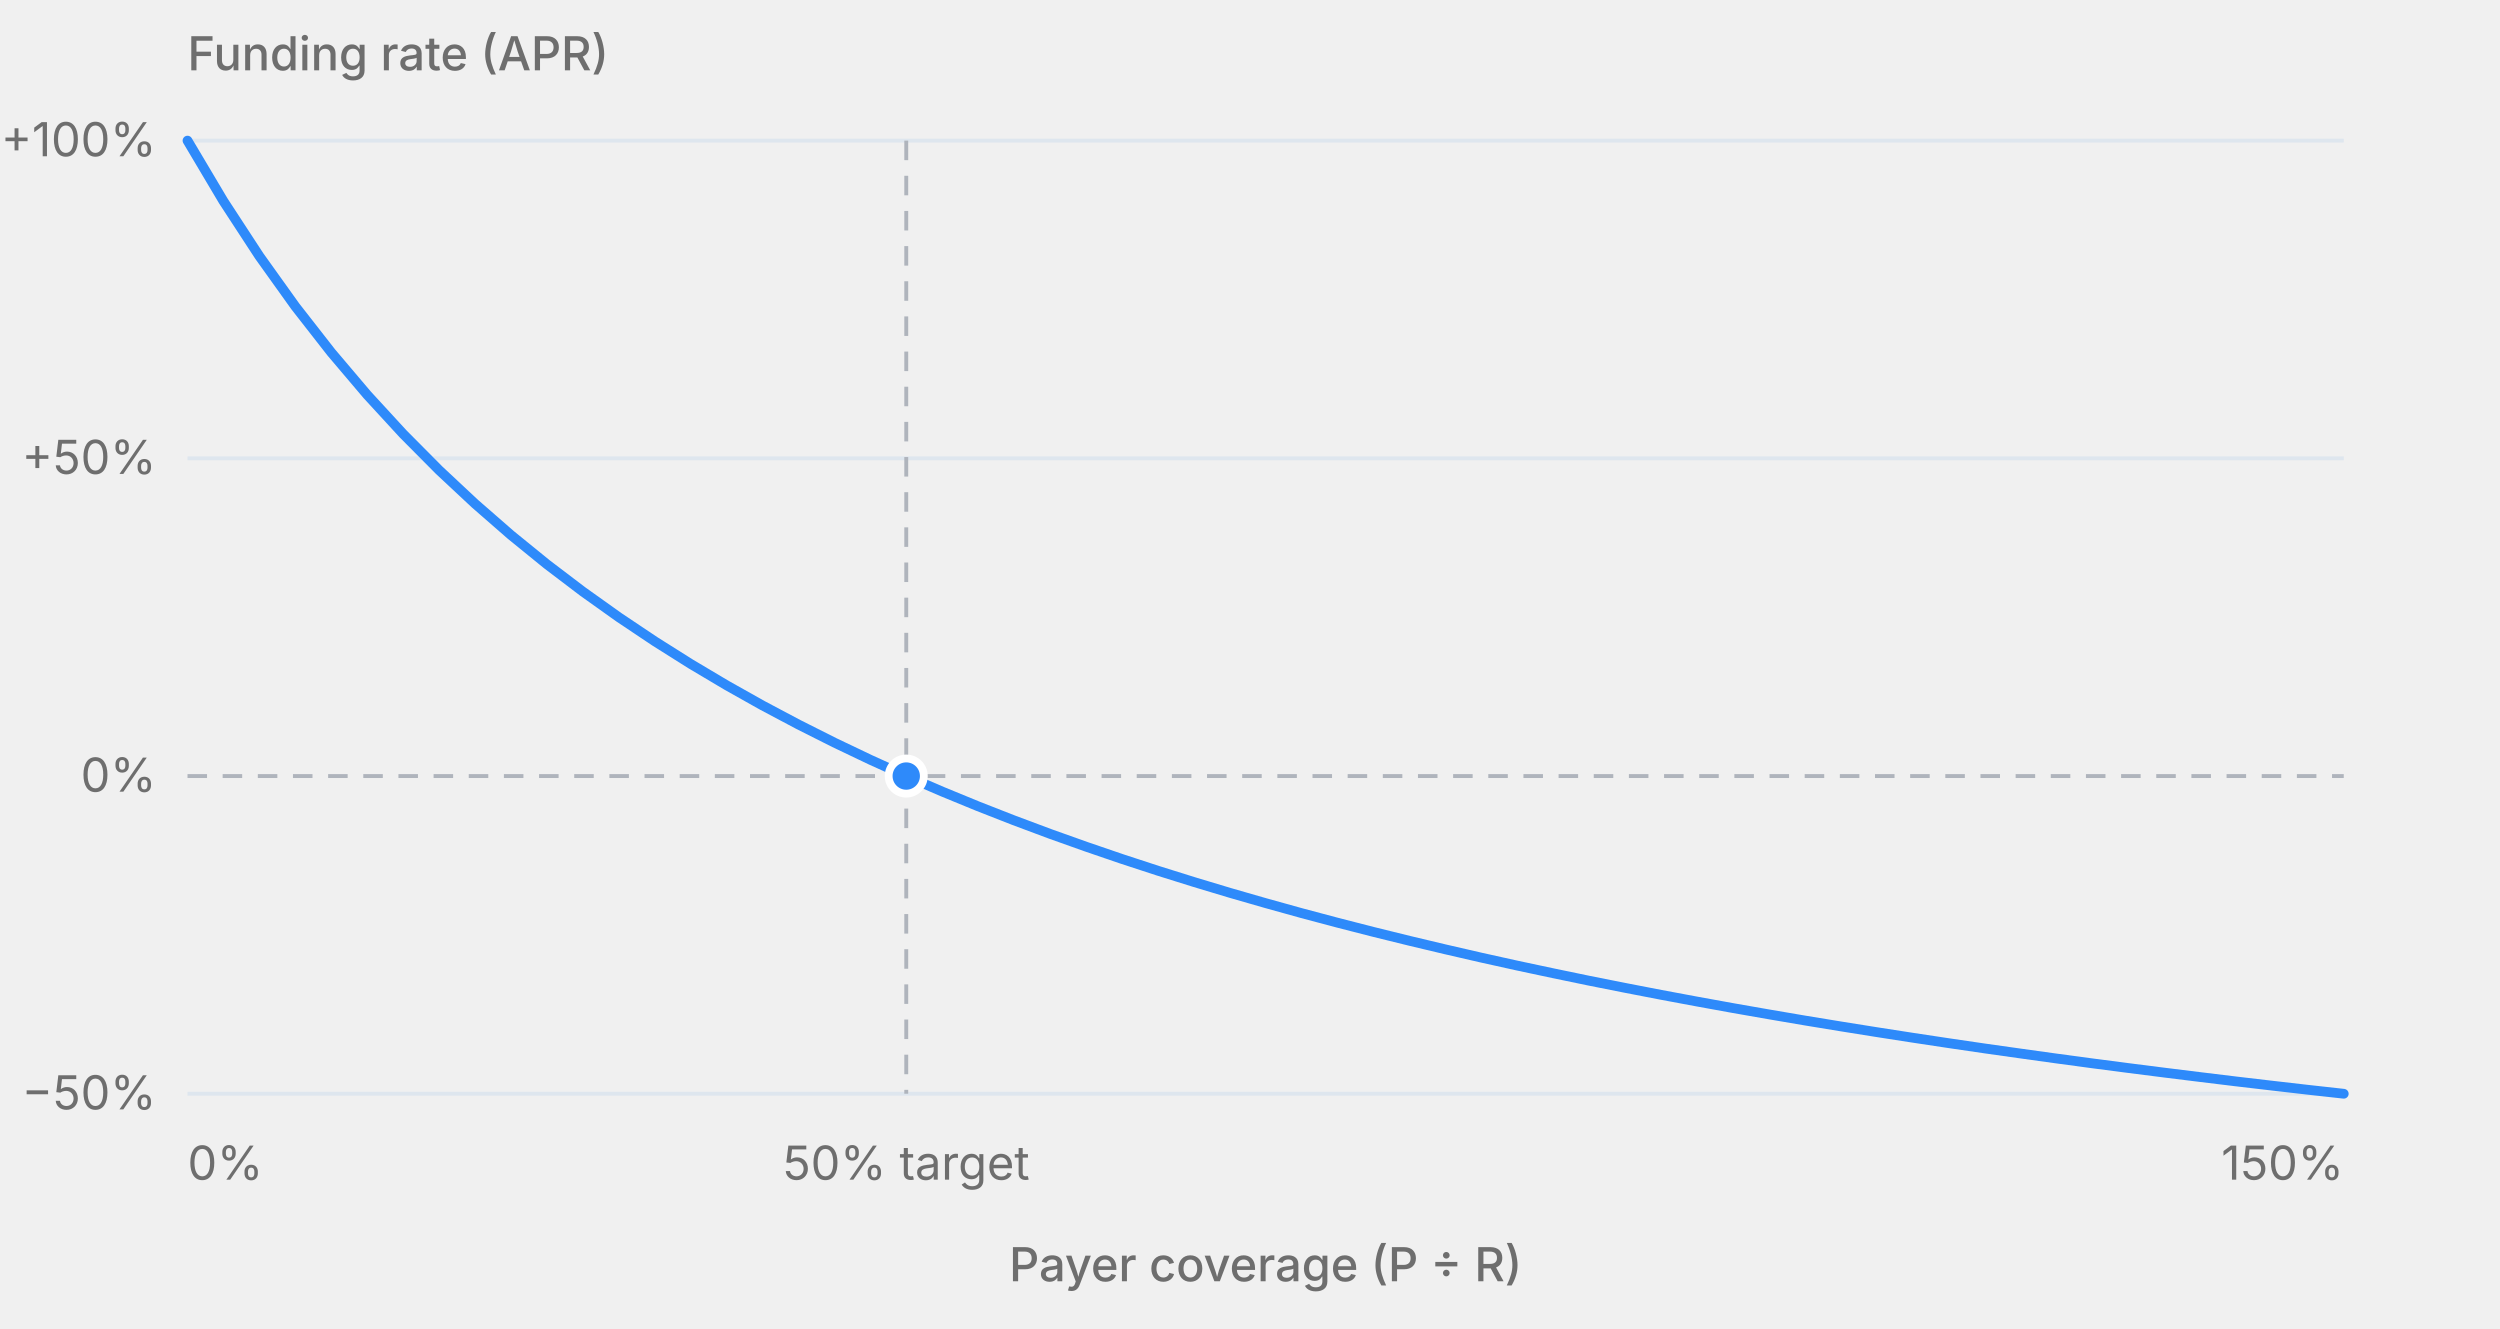
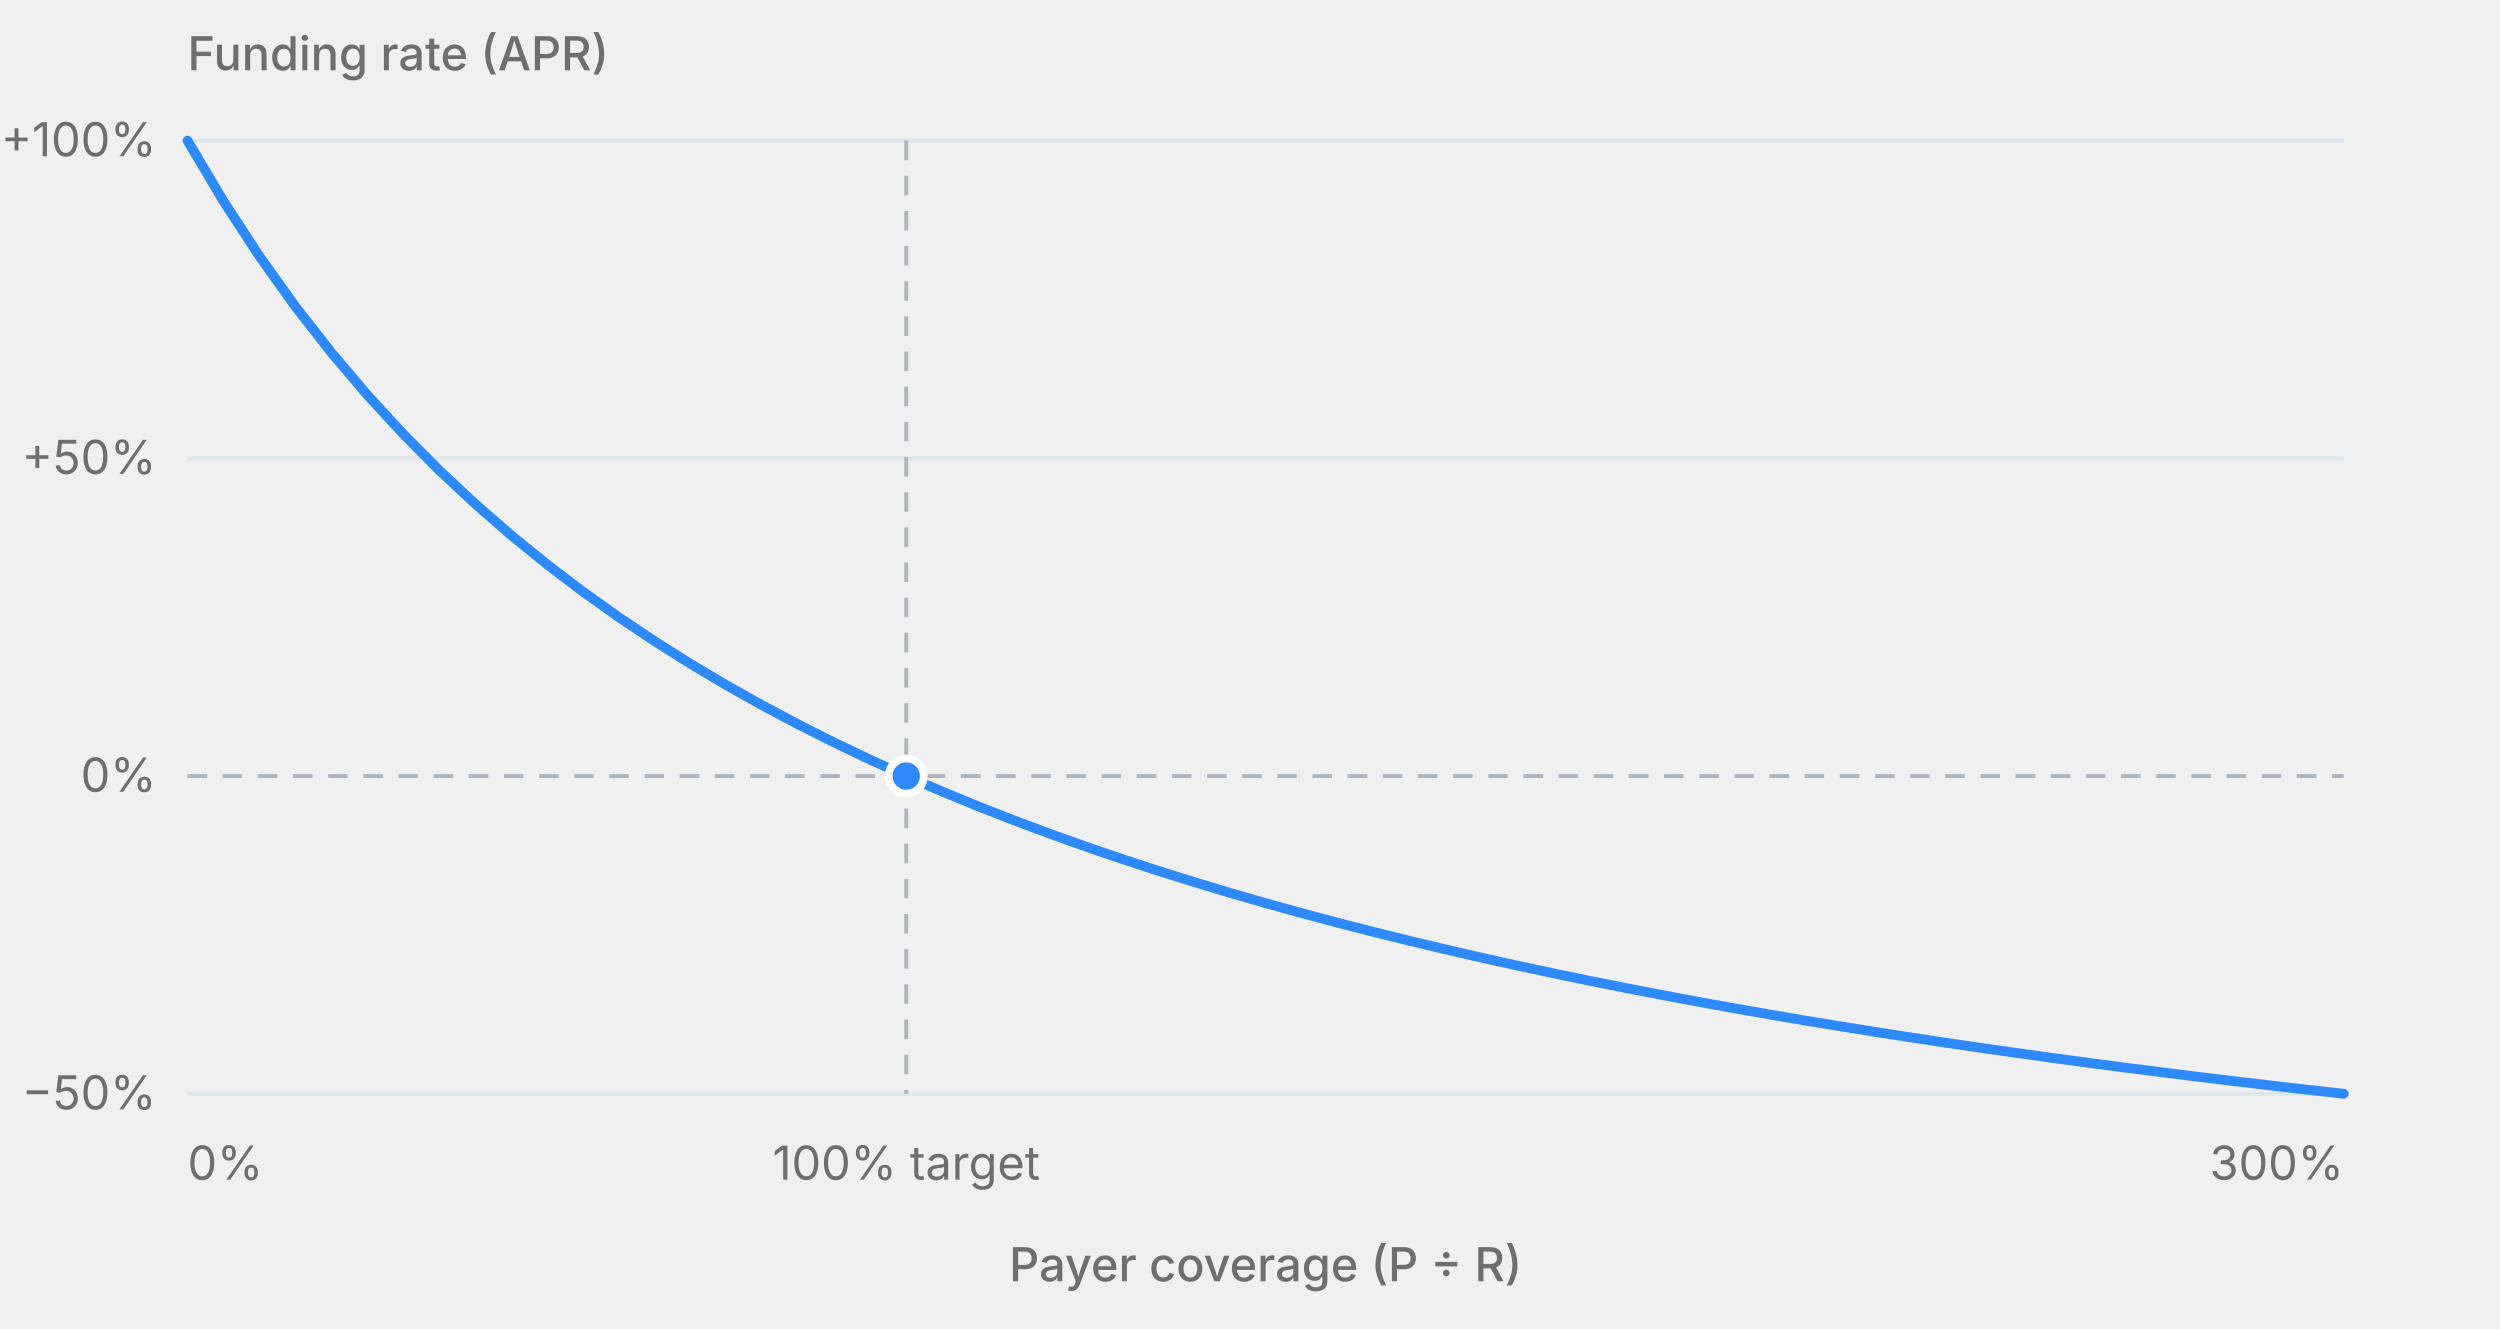
- <svg xmlns="http://www.w3.org/2000/svg" viewBox="0 0 640 340" role="img" aria-label="Funding rate versus Payer coverage: positive below the 50% target, zero at target, negative above it">
+ <svg xmlns="http://www.w3.org/2000/svg" viewBox="0 0 640 340" role="img" aria-label="Funding rate versus Payer coverage: positive below the 100% target, zero at target, negative above it">
  <text x="48" y="18" fill="#6e6e6e" font-size="12" font-weight="500" font-family="Inter, system-ui, -apple-system, sans-serif">Funding rate (APR)</text>
  <line x1="48" x2="600" y1="36" y2="36" stroke="#dee6ee" stroke-width="1" />
  <line x1="48" x2="600" y1="117.33" y2="117.33" stroke="#dee6ee" stroke-width="1" />
  <line x1="48" x2="600" y1="280" y2="280" stroke="#dee6ee" stroke-width="1" />
  <text x="40" y="40" text-anchor="end" fill="#6e6e6e" font-size="12" font-family="Inter, system-ui, -apple-system, sans-serif">+100%</text>
  <text x="40" y="121.33" text-anchor="end" fill="#6e6e6e" font-size="12" font-family="Inter, system-ui, -apple-system, sans-serif">+50%</text>
  <text x="40" y="202.67" text-anchor="end" fill="#6e6e6e" font-size="12" font-family="Inter, system-ui, -apple-system, sans-serif">0%</text>
  <text x="40" y="284" text-anchor="end" fill="#6e6e6e" font-size="12" font-family="Inter, system-ui, -apple-system, sans-serif">−50%</text>
  <line x1="48" x2="600" y1="198.67" y2="198.67" stroke="#afb4bc" stroke-width="1" stroke-dasharray="5 4" />
  <line x1="232" x2="232" y1="36" y2="280" stroke="#afb4bc" stroke-width="1" stroke-dasharray="5 4" />
  <path d="M48.00,36.00 L57.20,51.49 L66.40,65.58 L75.60,78.44 L84.80,90.22 L94.00,101.07 L103.20,111.08 L112.40,120.35 L121.60,128.95 L130.80,136.97 L140.00,144.45 L149.20,151.44 L158.40,158.00 L167.60,164.16 L176.80,169.96 L186.00,175.43 L195.20,180.60 L204.40,185.48 L213.60,190.11 L222.80,194.50 L232.00,198.67 L241.20,202.64 L250.40,206.42 L259.60,210.02 L268.80,213.46 L278.00,216.74 L287.20,219.89 L296.40,222.90 L305.60,225.78 L314.80,228.55 L324.00,231.20 L333.20,233.76 L342.40,236.21 L351.60,238.57 L360.80,240.84 L370.00,243.03 L379.20,245.15 L388.40,247.19 L397.60,249.15 L406.80,251.06 L416.00,252.89 L425.20,254.67 L434.40,256.39 L443.60,258.06 L452.80,259.67 L462.00,261.24 L471.20,262.75 L480.40,264.22 L489.60,265.65 L498.80,267.04 L508.00,268.39 L517.20,269.69 L526.40,270.97 L535.60,272.21 L544.80,273.41 L554.00,274.58 L563.20,275.72 L572.40,276.84 L581.60,277.92 L590.80,278.98 L600.00,280.00" fill="none" stroke="#2e8afa" stroke-width="2.5" stroke-linecap="round" stroke-linejoin="round" />
  <circle cx="232" cy="198.67" r="4.5" fill="#2e8afa" stroke="#ffffff" stroke-width="2" />
  <text x="48" y="302" text-anchor="start" fill="#6e6e6e" font-size="12" font-family="Inter, system-ui, -apple-system, sans-serif">0%</text>
-   <text x="232" y="302" text-anchor="middle" fill="#6e6e6e" font-size="12" font-family="Inter, system-ui, -apple-system, sans-serif">50% target</text>
-   <text x="600" y="302" text-anchor="end" fill="#6e6e6e" font-size="12" font-family="Inter, system-ui, -apple-system, sans-serif">150%</text>
+   <text x="232" y="302" text-anchor="middle" fill="#6e6e6e" font-size="12" font-family="Inter, system-ui, -apple-system, sans-serif">100% target</text>
+   <text x="600" y="302" text-anchor="end" fill="#6e6e6e" font-size="12" font-family="Inter, system-ui, -apple-system, sans-serif">300%</text>
  <text x="324" y="328" text-anchor="middle" fill="#6e6e6e" font-size="12" font-weight="500" font-family="Inter, system-ui, -apple-system, sans-serif">Payer coverage (P ÷ R)</text>
</svg>
